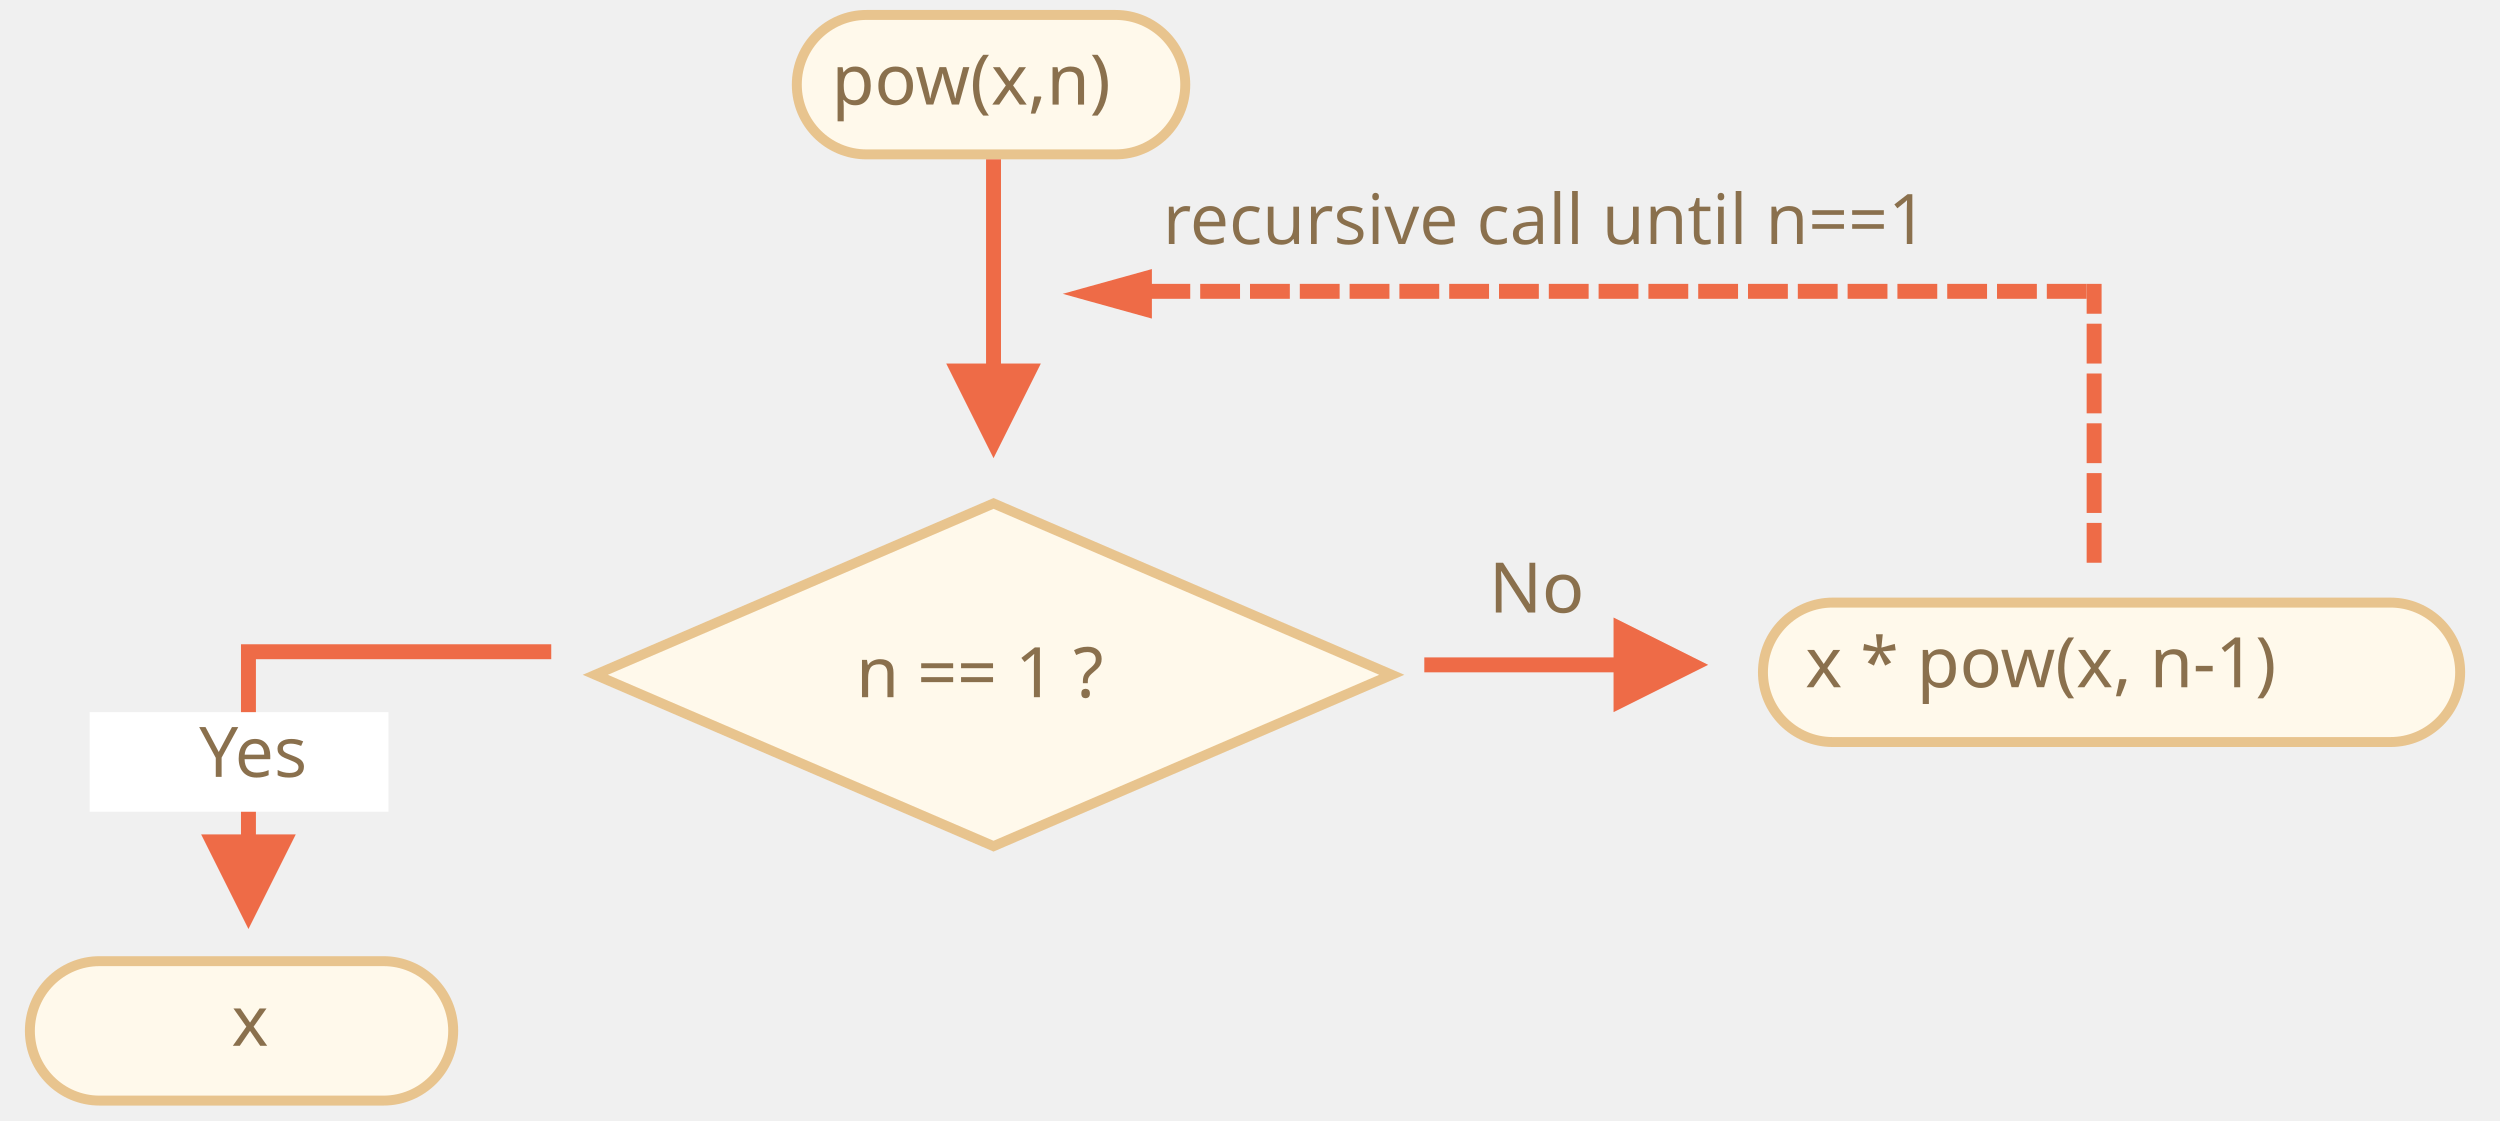
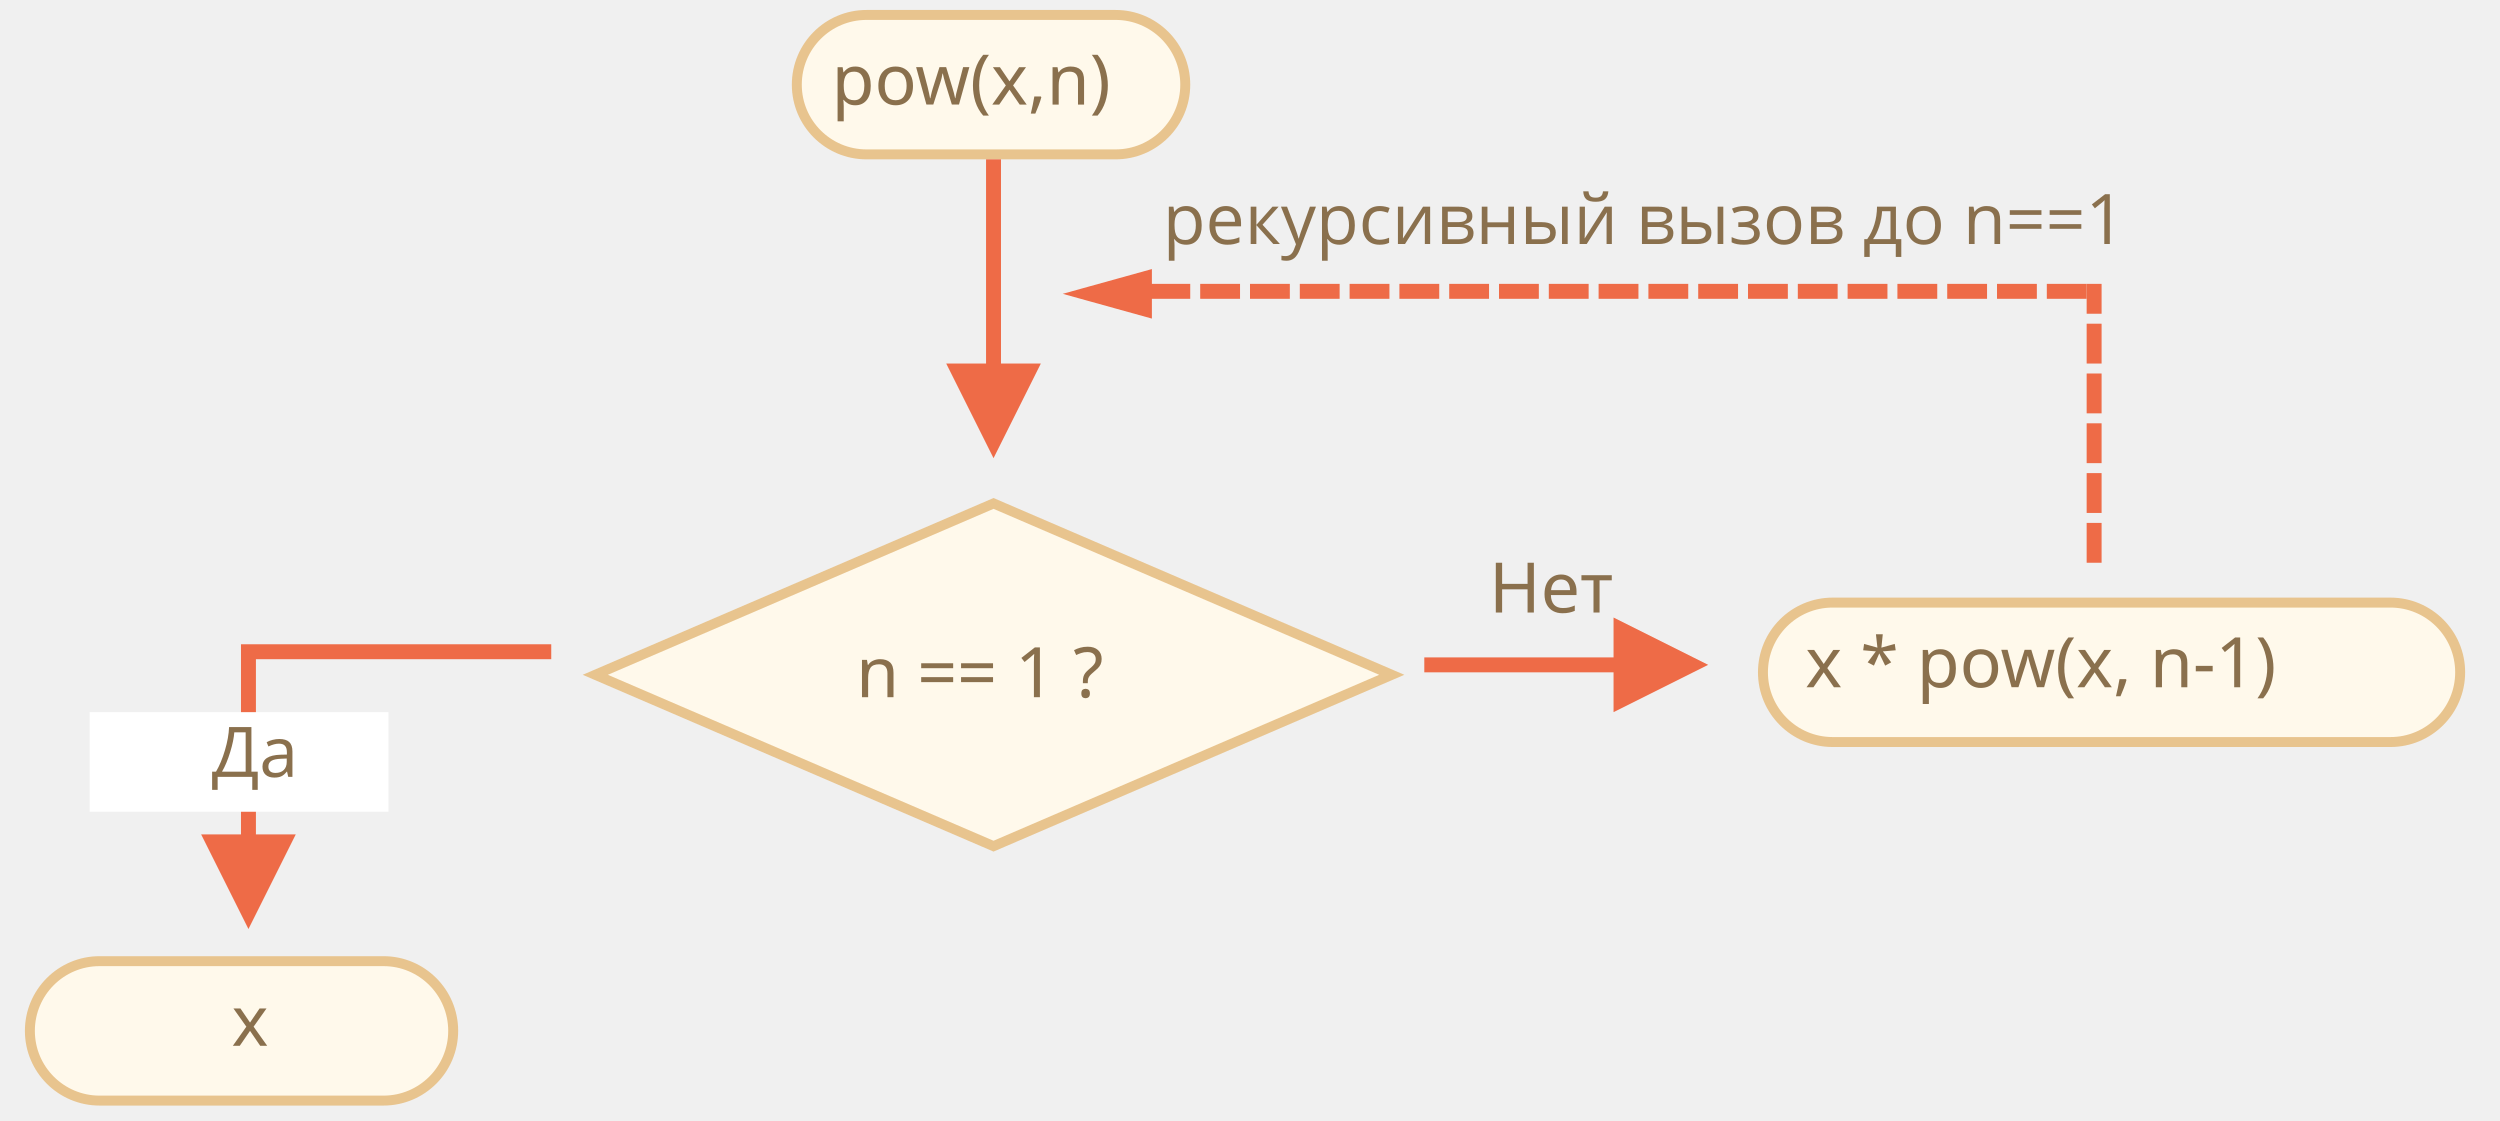
<svg xmlns="http://www.w3.org/2000/svg" width="502px" height="225px" viewBox="0 0 502 225" version="1.1">
  <g id="combined" stroke="none" stroke-width="1" fill="none" fill-rule="evenodd">
    <g id="recursion-pow.svg">
      <g id="Rectangle-1-+-Корень" transform="translate(159, 2)">
        <rect id="Rectangle-1" stroke="#E8C48E" stroke-width="2" fill="#FFF9EB" x="1" y="1" width="78" height="28" rx="14" />
        <text id="pow(x,n)" font-family="PTMono-Regular, PT Mono" font-size="14" font-weight="normal" fill="#8A704D">
          <tspan x="8" y="19">pow(x,n)</tspan>
        </text>
      </g>
      <g id="Rectangle-1-+-Корень-Copy-2" transform="translate(5, 192)" fill="#FFF9EB" stroke="#E8C48E" stroke-width="2">
        <rect id="Rectangle-1" x="1" y="1" width="85" height="28" rx="14" />
      </g>
      <text id="x" font-family="PTMono-Regular, PT Mono" font-size="14" font-weight="normal" fill="#8A704D">
        <tspan x="46.5" y="210">x</tspan>
      </text>
      <g id="Rectangle-1-+-Корень-Copy-3" transform="translate(353, 120)" fill="#FFF9EB" stroke="#E8C48E" stroke-width="2">
        <rect id="Rectangle-1" x="1" y="1" width="140" height="28" rx="14" />
      </g>
      <text id="x-*-pow(x,-n-1)" font-family="PTMono-Regular, PT Mono" font-size="14" font-weight="normal" fill="#8A704D">
        <tspan x="362.5" y="138">x * pow(x, n-1)</tspan>
      </text>
      <path id="Line" d="M198,73 L198,32 L201,32 L201,73 L209,73 L199.5,92 L190,73 L198,73 Z" fill="#EE6B47" fill-rule="nonzero" />
      <path id="Path-1218" d="M48.389,167.548 L48.389,129.367 L110.691,129.367 L110.691,132.367 L51.389,132.367 L51.389,167.548 L59.389,167.548 L49.889,186.548 L40.389,167.548 L48.389,167.548 Z" fill="#EE6B47" fill-rule="nonzero" />
      <rect id="Rectangle-356" fill="#FFFFFF" x="18" y="143" width="60" height="20" />
      <g id="Rectangle-354-+-Каково-“официальное”" transform="translate(117, 100)">
        <path d="M2.53,35.5 L82.5,69.911 L162.47,35.5 L82.5,1.089 L2.53,35.5 Z" id="Rectangle-354" stroke="#E8C48E" stroke-width="2" fill="#FFF9EB" />
        <text id="n-==-1-?" font-family="PTMono-Regular, PT Mono" font-size="14" font-weight="normal" fill="#8A704D">
          <tspan x="54.9" y="40">n == 1 ?</tspan>
        </text>
      </g>
      <text id="Yes" font-family="OpenSans-Regular, Open Sans" font-size="14" font-weight="normal" fill="#8A704D">
-         <tspan x="40" y="156">Yes</tspan>
+         <tspan x="42.5" y="156">Да</tspan>
      </text>
      <text id="No" font-family="PTSans-Regular, PT Sans" font-size="14" font-weight="normal" fill="#8A704D">
-         <tspan x="299" y="123">No</tspan>
+         <tspan x="299" y="123">Нет</tspan>
      </text>
      <path id="Line" d="M324,135 L286,135 L286,132 L324,132 L324,124 L343,133.5 L324,143 L324,135 Z" fill="#EE6B47" fill-rule="nonzero" />
      <polygon id="Line-decoration-1" stroke="#EE6B47" stroke-width="3" fill="#EE6B47" transform="translate(224.4, 59) scale(-1, 1) translate(-224.4, -59) " points="229.8 59 219 56 219 62" />
      <path d="M420.5,111.5 L420.5,58.5" id="Line" stroke="#EE6B47" stroke-width="3" stroke-linecap="square" stroke-dasharray="5,5" />
      <text id="recursive-call-until" font-family="OpenSans-Regular, Open Sans" font-size="14" font-weight="normal" fill="#8A704D">
-         <tspan x="233.5" y="49">recursive call until n==1</tspan>
+         <tspan x="233.5" y="49">рекурсивный вызов до n==1</tspan>
      </text>
      <path d="M232.5,58.5 L421.5,58.5" id="Line-Copy" stroke="#EE6B47" stroke-width="3" stroke-linecap="square" stroke-dasharray="5,5" />
    </g>
  </g>
</svg>
